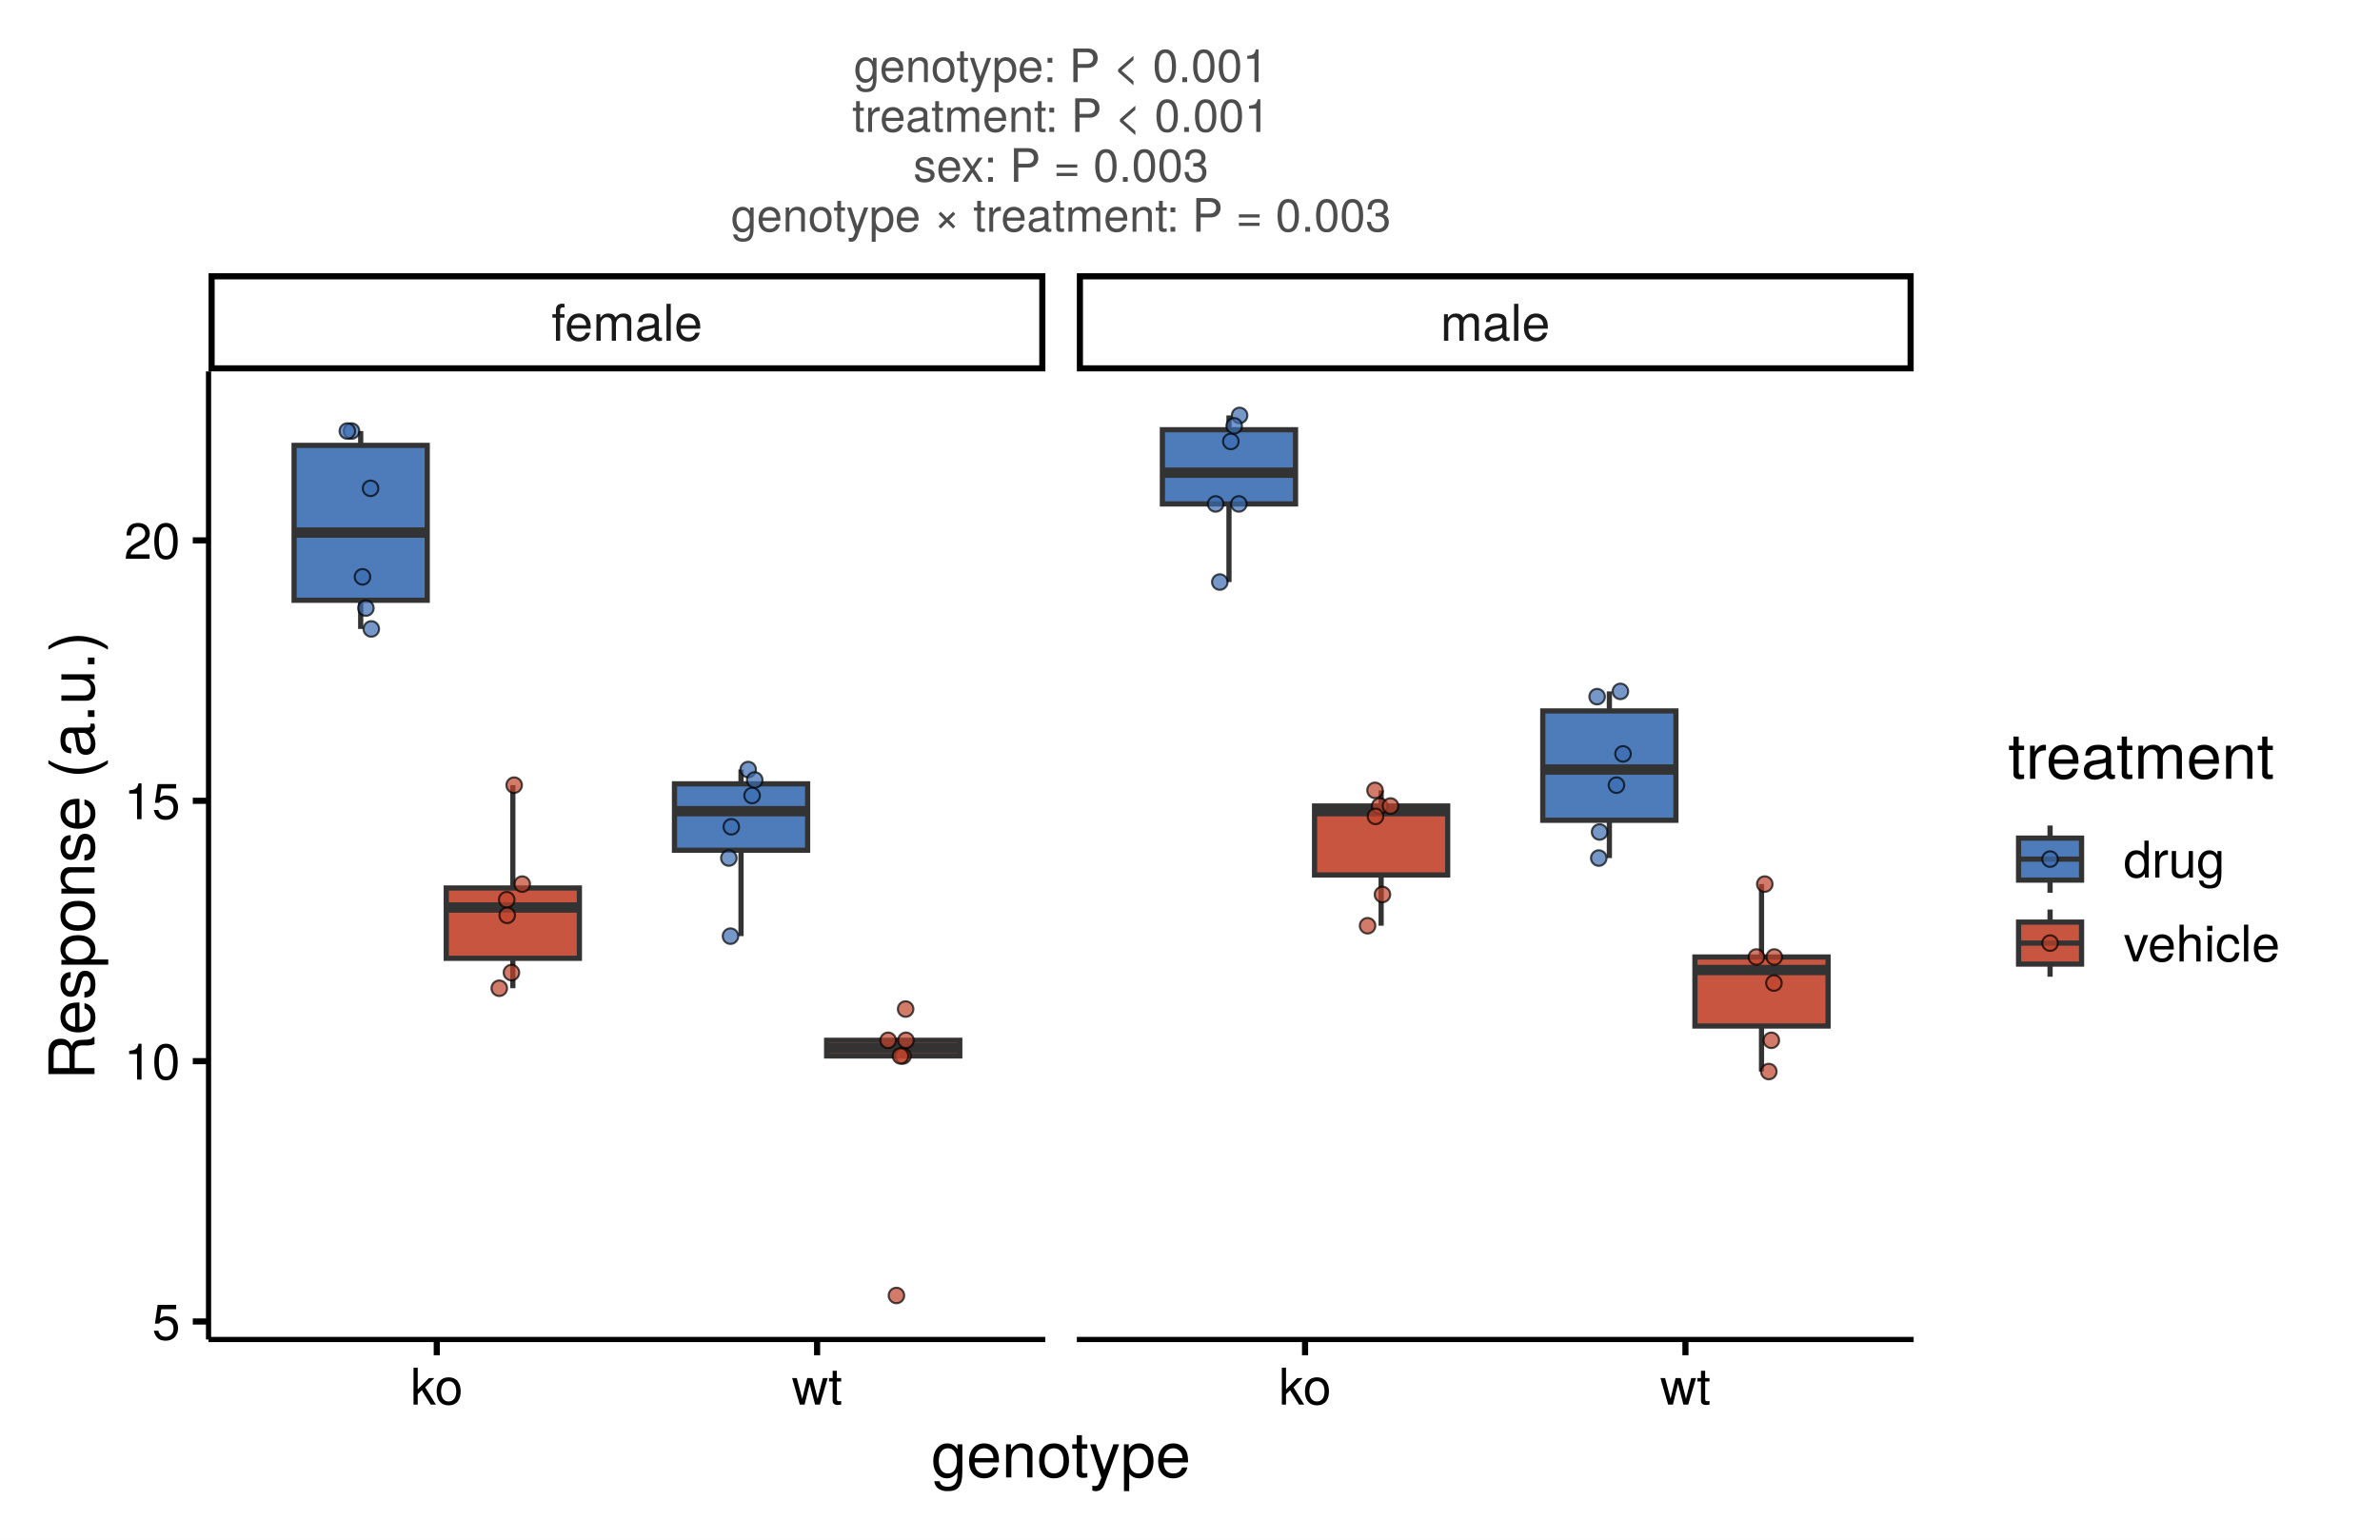
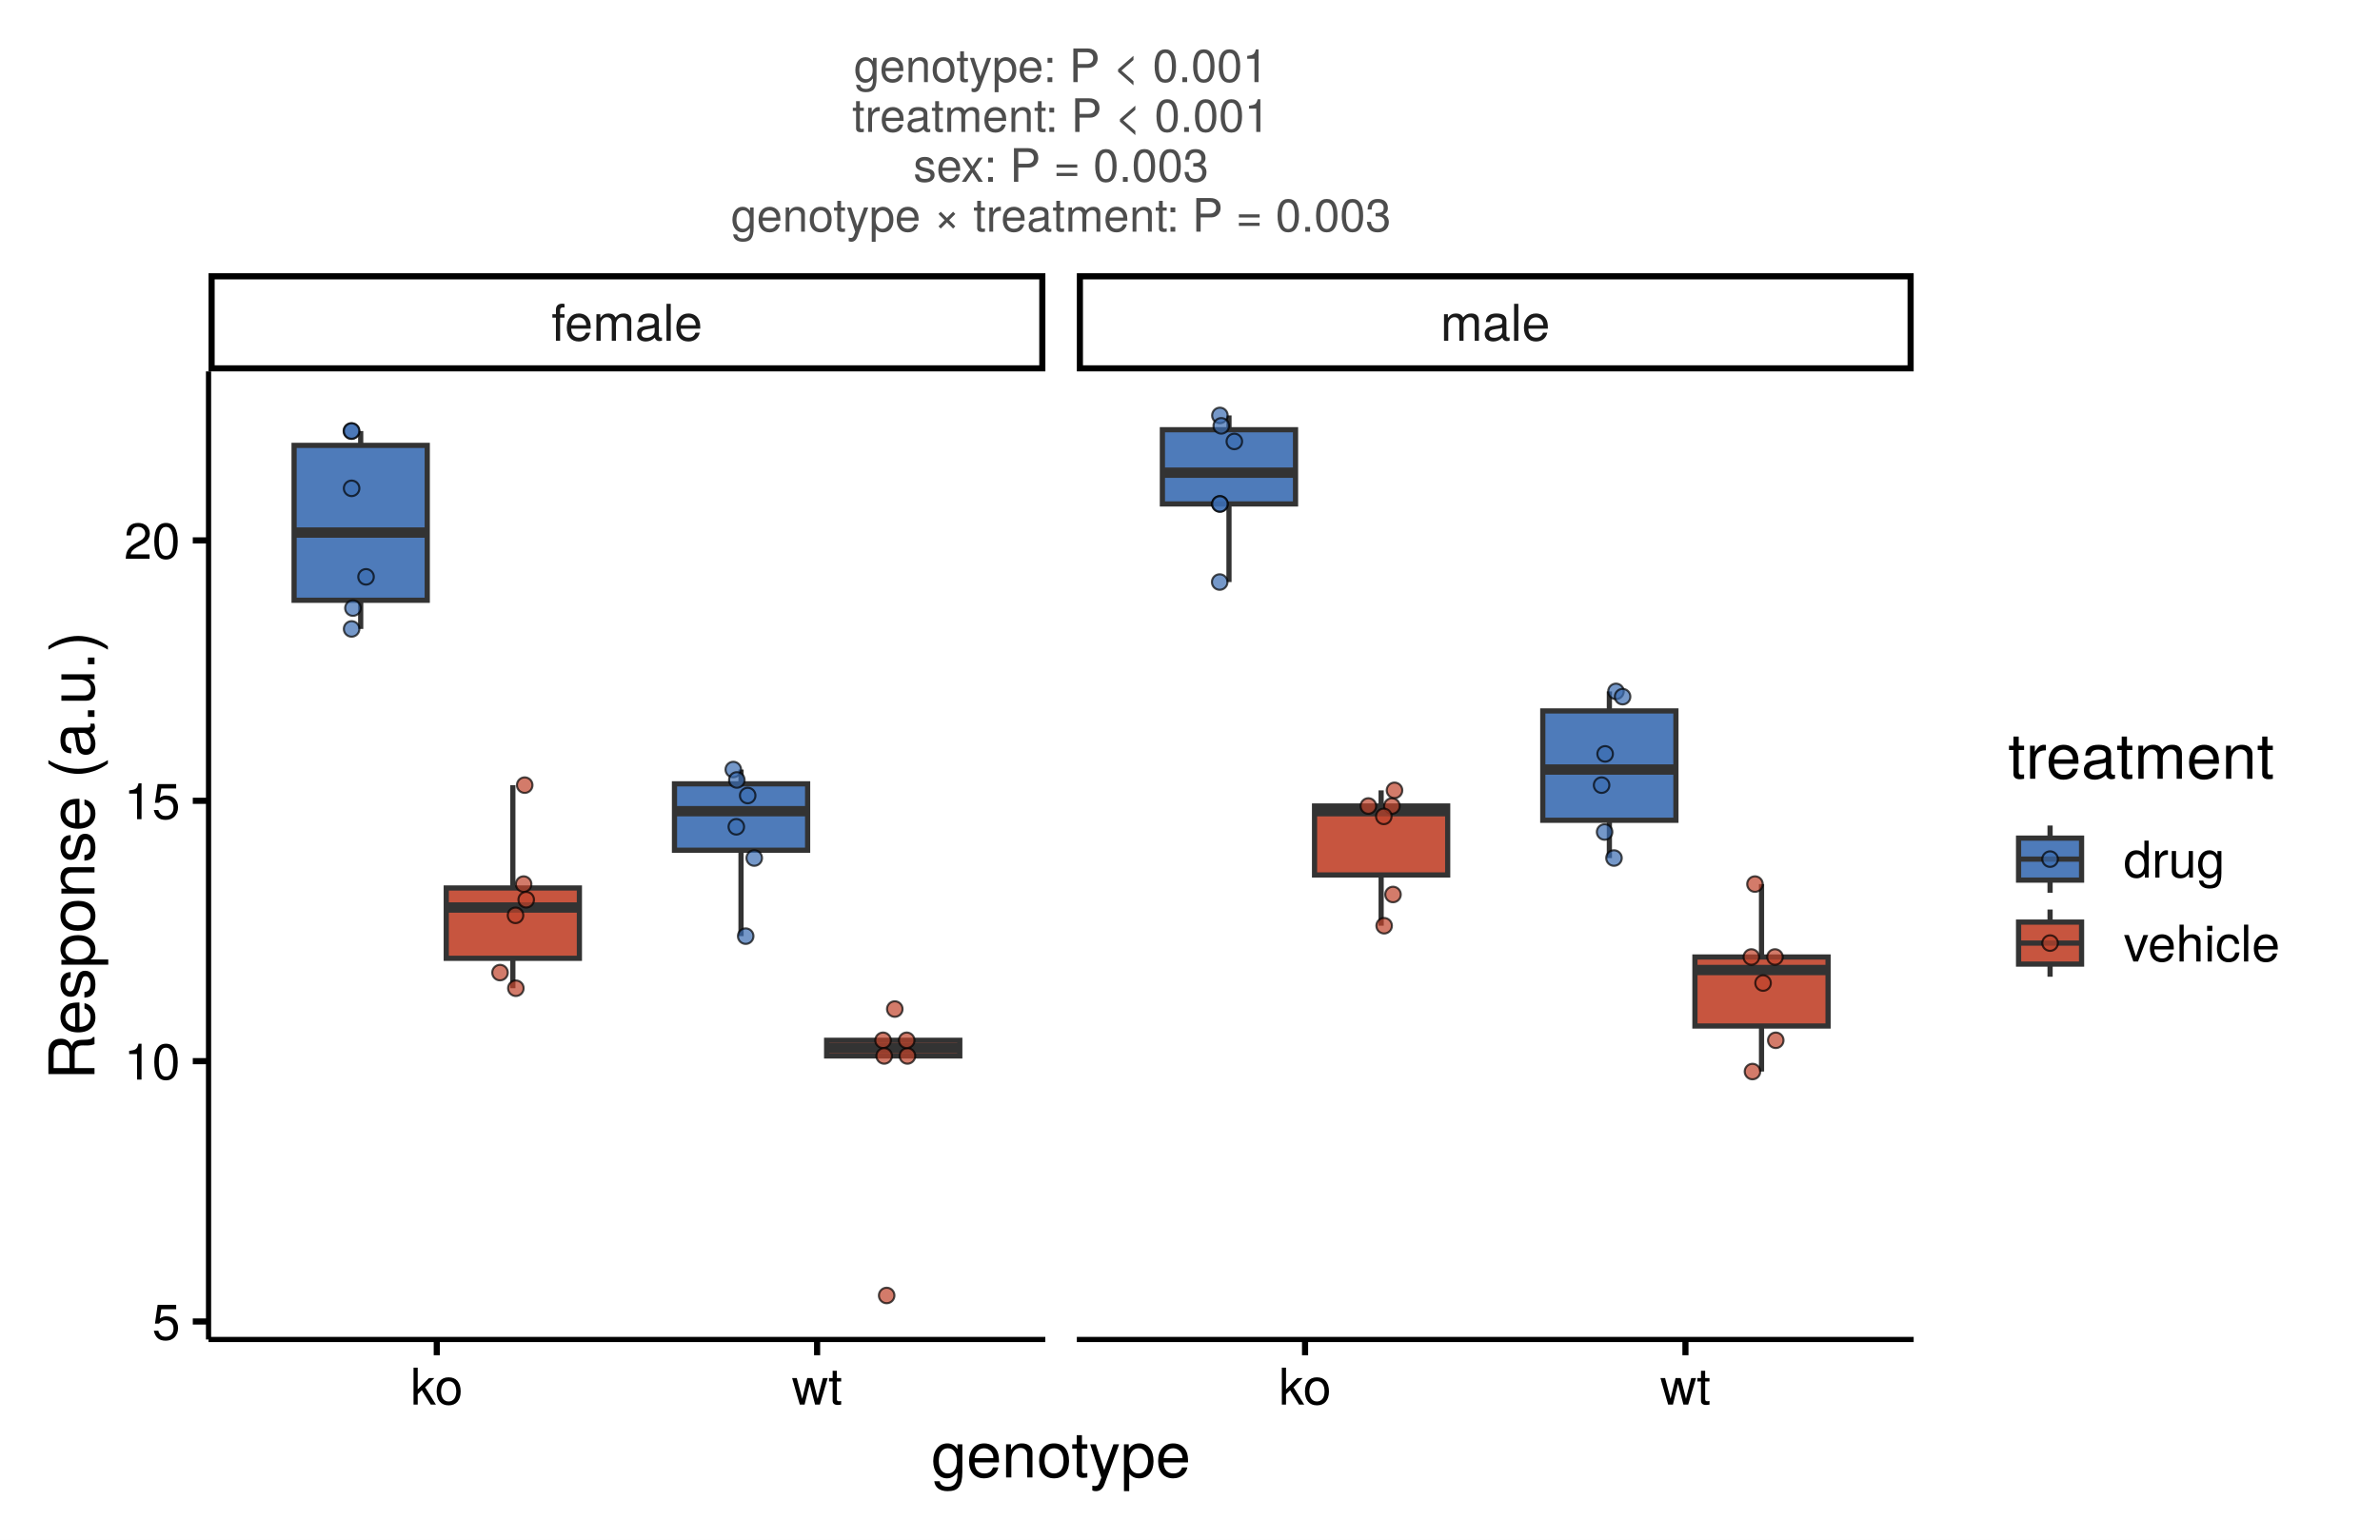
<svg xmlns="http://www.w3.org/2000/svg" class="svglite" width="489.60pt" height="316.80pt" viewBox="0 0 489.60 316.80">
  <defs>
    <style type="text/css">
    .svglite line, .svglite polyline, .svglite polygon, .svglite path, .svglite rect, .svglite circle {
      fill: none;
      stroke: #000000;
      stroke-linecap: round;
      stroke-linejoin: round;
      stroke-miterlimit: 10.00;
    }
    .svglite text {
      white-space: pre;
    }
  </style>
  </defs>
  <rect width="100%" height="100%" style="stroke: none; fill: #FFFFFF;" />
  <defs>
    <clipPath id="cpMC4wMHw0ODkuNjB8MC4wMHwzMTYuODA=">
      <rect x="0.00" y="0.00" width="489.60" height="316.80" />
    </clipPath>
  </defs>
  <g clip-path="url(#cpMC4wMHw0ODkuNjB8MC4wMHwzMTYuODA=)">
    <rect x="-0" y="-0" width="489.60" height="316.80" style="stroke-width: 1.26; stroke: #FFFFFF; fill: #FFFFFF;" />
  </g>
  <defs>
    <clipPath id="cpNDIuOTB8MjE1LjA0fDc2LjQyfDI3NS42MQ==">
      <rect x="42.90" y="76.42" width="172.15" height="199.19" />
    </clipPath>
  </defs>
  <g clip-path="url(#cpNDIuOTB8MjE1LjA0fDc2LjQyfDI3NS42MQ==)">
    <rect x="42.90" y="76.42" width="172.15" height="199.19" style="stroke-width: 1.26; stroke: none; fill: #FFFFFF;" />
    <line x1="74.20" y1="91.64" x2="74.20" y2="88.69" style="stroke-width: 1.07; stroke: #333333; stroke-linecap: butt;" />
    <line x1="74.20" y1="123.51" x2="74.20" y2="129.41" style="stroke-width: 1.07; stroke: #333333; stroke-linecap: butt;" />
    <polygon points="60.50,91.64 60.50,123.51 87.89,123.51 87.89,91.64 60.50,91.64 " style="stroke-width: 1.07; stroke: #333333; stroke-linecap: butt; stroke-linejoin: miter; fill: #3B6DB3; fill-opacity: 0.90;" />
    <line x1="60.50" y1="109.58" x2="87.89" y2="109.58" style="stroke-width: 2.13; stroke: #333333; stroke-linecap: butt; stroke-linejoin: miter;" />
    <line x1="105.50" y1="182.71" x2="105.50" y2="161.55" style="stroke-width: 1.07; stroke: #333333; stroke-linecap: butt;" />
    <line x1="105.50" y1="197.18" x2="105.50" y2="203.34" style="stroke-width: 1.07; stroke: #333333; stroke-linecap: butt;" />
    <polygon points="91.80,182.71 91.80,197.18 119.19,197.18 119.19,182.71 91.80,182.71 " style="stroke-width: 1.07; stroke: #333333; stroke-linecap: butt; stroke-linejoin: miter; fill: #C1432B; fill-opacity: 0.90;" />
    <line x1="91.80" y1="186.73" x2="119.19" y2="186.73" style="stroke-width: 2.13; stroke: #333333; stroke-linecap: butt; stroke-linejoin: miter;" />
    <line x1="152.44" y1="161.28" x2="152.44" y2="158.34" style="stroke-width: 1.07; stroke: #333333; stroke-linecap: butt;" />
    <line x1="152.44" y1="174.94" x2="152.44" y2="192.62" style="stroke-width: 1.07; stroke: #333333; stroke-linecap: butt;" />
    <polygon points="138.75,161.28 138.75,174.94 166.14,174.94 166.14,161.28 138.75,161.28 " style="stroke-width: 1.07; stroke: #333333; stroke-linecap: butt; stroke-linejoin: miter; fill: #3B6DB3; fill-opacity: 0.90;" />
    <line x1="138.75" y1="166.91" x2="166.14" y2="166.91" style="stroke-width: 2.13; stroke: #333333; stroke-linecap: butt; stroke-linejoin: miter;" />
    <line x1="183.74" y1="214.05" x2="183.74" y2="214.05" style="stroke-width: 1.07; stroke: #333333; stroke-linecap: butt;" />
    <line x1="183.74" y1="217.27" x2="183.74" y2="217.27" style="stroke-width: 1.07; stroke: #333333; stroke-linecap: butt;" />
    <polygon points="170.05,214.05 170.05,217.27 197.44,217.27 197.44,214.05 170.05,214.05 " style="stroke-width: 1.07; stroke: #333333; stroke-linecap: butt; stroke-linejoin: miter; fill: #C1432B; fill-opacity: 0.90;" />
    <line x1="170.05" y1="215.66" x2="197.44" y2="215.66" style="stroke-width: 2.13; stroke: #333333; stroke-linecap: butt; stroke-linejoin: miter;" />
-     <circle cx="185.77" cy="217.27" r="1.60" style="stroke-width: 0.43; stroke: #000000; stroke-opacity: 0.70; fill: #C1432B; fill-opacity: 0.70;" />
-     <circle cx="182.70" cy="214.05" r="1.60" style="stroke-width: 0.43; stroke: #000000; stroke-opacity: 0.70; fill: #C1432B; fill-opacity: 0.70;" />
-     <circle cx="186.30" cy="207.62" r="1.60" style="stroke-width: 0.43; stroke: #000000; stroke-opacity: 0.70; fill: #C1432B; fill-opacity: 0.70;" />
-     <circle cx="185.25" cy="217.27" r="1.60" style="stroke-width: 0.43; stroke: #000000; stroke-opacity: 0.70; fill: #C1432B; fill-opacity: 0.70;" />
-     <circle cx="184.41" cy="266.56" r="1.60" style="stroke-width: 0.43; stroke: #000000; stroke-opacity: 0.70; fill: #C1432B; fill-opacity: 0.70;" />
-     <circle cx="186.37" cy="214.05" r="1.60" style="stroke-width: 0.43; stroke: #000000; stroke-opacity: 0.70; fill: #C1432B; fill-opacity: 0.70;" />
-     <circle cx="150.44" cy="170.12" r="1.60" style="stroke-width: 0.43; stroke: #000000; stroke-opacity: 0.70; fill: #3B6DB3; fill-opacity: 0.70;" />
-     <circle cx="153.91" cy="158.34" r="1.60" style="stroke-width: 0.43; stroke: #000000; stroke-opacity: 0.70; fill: #3B6DB3; fill-opacity: 0.70;" />
-     <circle cx="155.26" cy="160.48" r="1.60" style="stroke-width: 0.43; stroke: #000000; stroke-opacity: 0.70; fill: #3B6DB3; fill-opacity: 0.70;" />
-     <circle cx="154.72" cy="163.69" r="1.60" style="stroke-width: 0.43; stroke: #000000; stroke-opacity: 0.70; fill: #3B6DB3; fill-opacity: 0.70;" />
-     <circle cx="150.27" cy="192.62" r="1.60" style="stroke-width: 0.43; stroke: #000000; stroke-opacity: 0.70; fill: #3B6DB3; fill-opacity: 0.70;" />
-     <circle cx="149.93" cy="176.55" r="1.60" style="stroke-width: 0.43; stroke: #000000; stroke-opacity: 0.70; fill: #3B6DB3; fill-opacity: 0.70;" />
-     <circle cx="105.21" cy="200.12" r="1.60" style="stroke-width: 0.43; stroke: #000000; stroke-opacity: 0.70; fill: #C1432B; fill-opacity: 0.70;" />
-     <circle cx="102.71" cy="203.34" r="1.60" style="stroke-width: 0.43; stroke: #000000; stroke-opacity: 0.70; fill: #C1432B; fill-opacity: 0.70;" />
-     <circle cx="105.77" cy="161.55" r="1.60" style="stroke-width: 0.43; stroke: #000000; stroke-opacity: 0.70; fill: #C1432B; fill-opacity: 0.70;" />
-     <circle cx="107.43" cy="181.91" r="1.60" style="stroke-width: 0.43; stroke: #000000; stroke-opacity: 0.70; fill: #C1432B; fill-opacity: 0.70;" />
-     <circle cx="104.24" cy="185.12" r="1.60" style="stroke-width: 0.43; stroke: #000000; stroke-opacity: 0.70; fill: #C1432B; fill-opacity: 0.70;" />
-     <circle cx="104.34" cy="188.34" r="1.60" style="stroke-width: 0.43; stroke: #000000; stroke-opacity: 0.70; fill: #C1432B; fill-opacity: 0.70;" />
-     <circle cx="72.31" cy="88.69" r="1.60" style="stroke-width: 0.43; stroke: #000000; stroke-opacity: 0.70; fill: #3B6DB3; fill-opacity: 0.70;" />
-     <circle cx="74.57" cy="118.69" r="1.60" style="stroke-width: 0.43; stroke: #000000; stroke-opacity: 0.70; fill: #3B6DB3; fill-opacity: 0.70;" />
-     <circle cx="76.23" cy="100.48" r="1.60" style="stroke-width: 0.43; stroke: #000000; stroke-opacity: 0.70; fill: #3B6DB3; fill-opacity: 0.70;" />
-     <circle cx="71.45" cy="88.69" r="1.60" style="stroke-width: 0.43; stroke: #000000; stroke-opacity: 0.70; fill: #3B6DB3; fill-opacity: 0.70;" />
-     <circle cx="76.38" cy="129.41" r="1.60" style="stroke-width: 0.43; stroke: #000000; stroke-opacity: 0.70; fill: #3B6DB3; fill-opacity: 0.70;" />
-     <circle cx="75.27" cy="125.12" r="1.60" style="stroke-width: 0.43; stroke: #000000; stroke-opacity: 0.70; fill: #3B6DB3; fill-opacity: 0.70;" />
+     <circle cx="186.67" cy="217.27" r="1.60" style="stroke-width: 0.43; stroke: #000000; stroke-opacity: 0.70; fill: #C1432B; fill-opacity: 0.70;" />
+     <circle cx="181.66" cy="214.05" r="1.60" style="stroke-width: 0.43; stroke: #000000; stroke-opacity: 0.70; fill: #C1432B; fill-opacity: 0.70;" />
+     <circle cx="184.07" cy="207.62" r="1.60" style="stroke-width: 0.43; stroke: #000000; stroke-opacity: 0.70; fill: #C1432B; fill-opacity: 0.70;" />
+     <circle cx="181.89" cy="217.27" r="1.60" style="stroke-width: 0.43; stroke: #000000; stroke-opacity: 0.70; fill: #C1432B; fill-opacity: 0.70;" />
+     <circle cx="182.40" cy="266.56" r="1.60" style="stroke-width: 0.43; stroke: #000000; stroke-opacity: 0.70; fill: #C1432B; fill-opacity: 0.70;" />
+     <circle cx="186.52" cy="214.05" r="1.60" style="stroke-width: 0.43; stroke: #000000; stroke-opacity: 0.70; fill: #C1432B; fill-opacity: 0.70;" />
+     <circle cx="151.47" cy="170.12" r="1.60" style="stroke-width: 0.43; stroke: #000000; stroke-opacity: 0.70; fill: #3B6DB3; fill-opacity: 0.70;" />
+     <circle cx="150.85" cy="158.34" r="1.60" style="stroke-width: 0.43; stroke: #000000; stroke-opacity: 0.70; fill: #3B6DB3; fill-opacity: 0.70;" />
+     <circle cx="151.58" cy="160.48" r="1.60" style="stroke-width: 0.43; stroke: #000000; stroke-opacity: 0.70; fill: #3B6DB3; fill-opacity: 0.70;" />
+     <circle cx="153.81" cy="163.69" r="1.60" style="stroke-width: 0.43; stroke: #000000; stroke-opacity: 0.70; fill: #3B6DB3; fill-opacity: 0.70;" />
+     <circle cx="153.40" cy="192.62" r="1.60" style="stroke-width: 0.43; stroke: #000000; stroke-opacity: 0.70; fill: #3B6DB3; fill-opacity: 0.70;" />
+     <circle cx="155.16" cy="176.55" r="1.60" style="stroke-width: 0.43; stroke: #000000; stroke-opacity: 0.70; fill: #3B6DB3; fill-opacity: 0.70;" />
+     <circle cx="102.86" cy="200.12" r="1.60" style="stroke-width: 0.43; stroke: #000000; stroke-opacity: 0.70; fill: #C1432B; fill-opacity: 0.70;" />
+     <circle cx="106.12" cy="203.34" r="1.60" style="stroke-width: 0.43; stroke: #000000; stroke-opacity: 0.70; fill: #C1432B; fill-opacity: 0.70;" />
+     <circle cx="107.94" cy="161.55" r="1.60" style="stroke-width: 0.43; stroke: #000000; stroke-opacity: 0.70; fill: #C1432B; fill-opacity: 0.70;" />
+     <circle cx="107.72" cy="181.91" r="1.60" style="stroke-width: 0.43; stroke: #000000; stroke-opacity: 0.70; fill: #C1432B; fill-opacity: 0.70;" />
+     <circle cx="108.25" cy="185.12" r="1.60" style="stroke-width: 0.43; stroke: #000000; stroke-opacity: 0.70; fill: #C1432B; fill-opacity: 0.70;" />
+     <circle cx="106.05" cy="188.34" r="1.60" style="stroke-width: 0.43; stroke: #000000; stroke-opacity: 0.70; fill: #C1432B; fill-opacity: 0.70;" />
+     <circle cx="72.29" cy="88.69" r="1.60" style="stroke-width: 0.43; stroke: #000000; stroke-opacity: 0.70; fill: #3B6DB3; fill-opacity: 0.70;" />
+     <circle cx="75.30" cy="118.69" r="1.60" style="stroke-width: 0.43; stroke: #000000; stroke-opacity: 0.70; fill: #3B6DB3; fill-opacity: 0.70;" />
+     <circle cx="72.33" cy="100.48" r="1.60" style="stroke-width: 0.43; stroke: #000000; stroke-opacity: 0.70; fill: #3B6DB3; fill-opacity: 0.70;" />
+     <circle cx="72.33" cy="88.69" r="1.60" style="stroke-width: 0.43; stroke: #000000; stroke-opacity: 0.70; fill: #3B6DB3; fill-opacity: 0.70;" />
+     <circle cx="72.33" cy="129.41" r="1.60" style="stroke-width: 0.43; stroke: #000000; stroke-opacity: 0.70; fill: #3B6DB3; fill-opacity: 0.70;" />
+     <circle cx="72.60" cy="125.12" r="1.60" style="stroke-width: 0.43; stroke: #000000; stroke-opacity: 0.70; fill: #3B6DB3; fill-opacity: 0.70;" />
  </g>
  <g clip-path="url(#cpMC4wMHw0ODkuNjB8MC4wMHwzMTYuODA=)">
</g>
  <defs>
    <clipPath id="cpMjIxLjUyfDM5My42N3w3Ni40MnwyNzUuNjE=">
      <rect x="221.52" y="76.42" width="172.15" height="199.19" />
    </clipPath>
  </defs>
  <g clip-path="url(#cpMjIxLjUyfDM5My42N3w3Ni40MnwyNzUuNjE=)">
    <rect x="221.52" y="76.42" width="172.15" height="199.19" style="stroke-width: 1.26; stroke: none; fill: #FFFFFF;" />
    <line x1="252.82" y1="88.42" x2="252.82" y2="85.48" style="stroke-width: 1.07; stroke: #333333; stroke-linecap: butt;" />
    <line x1="252.82" y1="103.69" x2="252.82" y2="119.76" style="stroke-width: 1.07; stroke: #333333; stroke-linecap: butt;" />
    <polygon points="239.12,88.42 239.12,103.69 266.51,103.69 266.51,88.42 239.12,88.42 " style="stroke-width: 1.07; stroke: #333333; stroke-linecap: butt; stroke-linejoin: miter; fill: #3B6DB3; fill-opacity: 0.90;" />
    <line x1="239.12" y1="97.26" x2="266.51" y2="97.26" style="stroke-width: 2.13; stroke: #333333; stroke-linecap: butt; stroke-linejoin: miter;" />
    <line x1="284.12" y1="165.84" x2="284.12" y2="162.62" style="stroke-width: 1.07; stroke: #333333; stroke-linecap: butt;" />
    <line x1="284.12" y1="180.03" x2="284.12" y2="190.48" style="stroke-width: 1.07; stroke: #333333; stroke-linecap: butt;" />
    <polygon points="270.42,165.84 270.42,180.03 297.81,180.03 297.81,165.84 270.42,165.84 " style="stroke-width: 1.07; stroke: #333333; stroke-linecap: butt; stroke-linejoin: miter; fill: #C1432B; fill-opacity: 0.90;" />
    <line x1="270.42" y1="166.91" x2="297.81" y2="166.91" style="stroke-width: 2.13; stroke: #333333; stroke-linecap: butt; stroke-linejoin: miter;" />
    <line x1="331.07" y1="146.28" x2="331.07" y2="142.26" style="stroke-width: 1.07; stroke: #333333; stroke-linecap: butt;" />
    <line x1="331.07" y1="168.78" x2="331.07" y2="176.55" style="stroke-width: 1.07; stroke: #333333; stroke-linecap: butt;" />
    <polygon points="317.37,146.28 317.37,168.78 344.76,168.78 344.76,146.28 317.37,146.28 " style="stroke-width: 1.07; stroke: #333333; stroke-linecap: butt; stroke-linejoin: miter; fill: #3B6DB3; fill-opacity: 0.90;" />
    <line x1="317.37" y1="158.34" x2="344.76" y2="158.34" style="stroke-width: 2.13; stroke: #333333; stroke-linecap: butt; stroke-linejoin: miter;" />
    <line x1="362.37" y1="196.91" x2="362.37" y2="181.91" style="stroke-width: 1.07; stroke: #333333; stroke-linecap: butt;" />
    <line x1="362.37" y1="211.11" x2="362.37" y2="220.48" style="stroke-width: 1.07; stroke: #333333; stroke-linecap: butt;" />
    <polygon points="348.67,196.91 348.67,211.11 376.06,211.11 376.06,196.91 348.67,196.91 " style="stroke-width: 1.07; stroke: #333333; stroke-linecap: butt; stroke-linejoin: miter; fill: #C1432B; fill-opacity: 0.90;" />
    <line x1="348.67" y1="199.59" x2="376.06" y2="199.59" style="stroke-width: 2.13; stroke: #333333; stroke-linecap: butt; stroke-linejoin: miter;" />
-     <circle cx="364.39" cy="214.05" r="1.60" style="stroke-width: 0.43; stroke: #000000; stroke-opacity: 0.70; fill: #C1432B; fill-opacity: 0.70;" />
-     <circle cx="361.32" cy="196.91" r="1.60" style="stroke-width: 0.43; stroke: #000000; stroke-opacity: 0.70; fill: #C1432B; fill-opacity: 0.70;" />
-     <circle cx="364.92" cy="202.27" r="1.60" style="stroke-width: 0.43; stroke: #000000; stroke-opacity: 0.70; fill: #C1432B; fill-opacity: 0.70;" />
-     <circle cx="363.87" cy="220.48" r="1.60" style="stroke-width: 0.43; stroke: #000000; stroke-opacity: 0.70; fill: #C1432B; fill-opacity: 0.70;" />
-     <circle cx="363.04" cy="181.91" r="1.60" style="stroke-width: 0.43; stroke: #000000; stroke-opacity: 0.70; fill: #C1432B; fill-opacity: 0.70;" />
-     <circle cx="365.00" cy="196.91" r="1.60" style="stroke-width: 0.43; stroke: #000000; stroke-opacity: 0.70; fill: #C1432B; fill-opacity: 0.70;" />
-     <circle cx="329.06" cy="171.19" r="1.60" style="stroke-width: 0.43; stroke: #000000; stroke-opacity: 0.70; fill: #3B6DB3; fill-opacity: 0.70;" />
-     <circle cx="332.53" cy="161.55" r="1.60" style="stroke-width: 0.43; stroke: #000000; stroke-opacity: 0.70; fill: #3B6DB3; fill-opacity: 0.70;" />
-     <circle cx="333.88" cy="155.12" r="1.60" style="stroke-width: 0.43; stroke: #000000; stroke-opacity: 0.70; fill: #3B6DB3; fill-opacity: 0.70;" />
-     <circle cx="333.34" cy="142.26" r="1.60" style="stroke-width: 0.43; stroke: #000000; stroke-opacity: 0.70; fill: #3B6DB3; fill-opacity: 0.70;" />
-     <circle cx="328.89" cy="176.55" r="1.60" style="stroke-width: 0.43; stroke: #000000; stroke-opacity: 0.70; fill: #3B6DB3; fill-opacity: 0.70;" />
-     <circle cx="328.55" cy="143.34" r="1.60" style="stroke-width: 0.43; stroke: #000000; stroke-opacity: 0.70; fill: #3B6DB3; fill-opacity: 0.70;" />
-     <circle cx="283.83" cy="165.84" r="1.60" style="stroke-width: 0.43; stroke: #000000; stroke-opacity: 0.70; fill: #C1432B; fill-opacity: 0.70;" />
-     <circle cx="281.33" cy="190.48" r="1.60" style="stroke-width: 0.43; stroke: #000000; stroke-opacity: 0.70; fill: #C1432B; fill-opacity: 0.70;" />
-     <circle cx="284.39" cy="184.05" r="1.60" style="stroke-width: 0.43; stroke: #000000; stroke-opacity: 0.70; fill: #C1432B; fill-opacity: 0.70;" />
-     <circle cx="286.05" cy="165.84" r="1.60" style="stroke-width: 0.43; stroke: #000000; stroke-opacity: 0.70; fill: #C1432B; fill-opacity: 0.70;" />
-     <circle cx="282.86" cy="162.62" r="1.60" style="stroke-width: 0.43; stroke: #000000; stroke-opacity: 0.70; fill: #C1432B; fill-opacity: 0.70;" />
-     <circle cx="282.96" cy="167.98" r="1.60" style="stroke-width: 0.43; stroke: #000000; stroke-opacity: 0.70; fill: #C1432B; fill-opacity: 0.70;" />
-     <circle cx="250.93" cy="119.76" r="1.60" style="stroke-width: 0.43; stroke: #000000; stroke-opacity: 0.70; fill: #3B6DB3; fill-opacity: 0.70;" />
-     <circle cx="253.20" cy="90.83" r="1.60" style="stroke-width: 0.43; stroke: #000000; stroke-opacity: 0.70; fill: #3B6DB3; fill-opacity: 0.70;" />
-     <circle cx="254.85" cy="103.69" r="1.60" style="stroke-width: 0.43; stroke: #000000; stroke-opacity: 0.70; fill: #3B6DB3; fill-opacity: 0.70;" />
-     <circle cx="250.07" cy="103.69" r="1.60" style="stroke-width: 0.43; stroke: #000000; stroke-opacity: 0.70; fill: #3B6DB3; fill-opacity: 0.70;" />
-     <circle cx="255.00" cy="85.48" r="1.60" style="stroke-width: 0.43; stroke: #000000; stroke-opacity: 0.70; fill: #3B6DB3; fill-opacity: 0.70;" />
-     <circle cx="253.89" cy="87.62" r="1.60" style="stroke-width: 0.43; stroke: #000000; stroke-opacity: 0.70; fill: #3B6DB3; fill-opacity: 0.70;" />
+     <circle cx="365.30" cy="214.05" r="1.60" style="stroke-width: 0.43; stroke: #000000; stroke-opacity: 0.70; fill: #C1432B; fill-opacity: 0.70;" />
+     <circle cx="360.28" cy="196.91" r="1.60" style="stroke-width: 0.43; stroke: #000000; stroke-opacity: 0.70; fill: #C1432B; fill-opacity: 0.70;" />
+     <circle cx="362.69" cy="202.27" r="1.60" style="stroke-width: 0.43; stroke: #000000; stroke-opacity: 0.70; fill: #C1432B; fill-opacity: 0.70;" />
+     <circle cx="360.51" cy="220.48" r="1.60" style="stroke-width: 0.43; stroke: #000000; stroke-opacity: 0.70; fill: #C1432B; fill-opacity: 0.70;" />
+     <circle cx="361.02" cy="181.91" r="1.60" style="stroke-width: 0.43; stroke: #000000; stroke-opacity: 0.70; fill: #C1432B; fill-opacity: 0.70;" />
+     <circle cx="365.14" cy="196.91" r="1.60" style="stroke-width: 0.43; stroke: #000000; stroke-opacity: 0.70; fill: #C1432B; fill-opacity: 0.70;" />
+     <circle cx="330.09" cy="171.19" r="1.60" style="stroke-width: 0.43; stroke: #000000; stroke-opacity: 0.70; fill: #3B6DB3; fill-opacity: 0.70;" />
+     <circle cx="329.47" cy="161.55" r="1.60" style="stroke-width: 0.43; stroke: #000000; stroke-opacity: 0.70; fill: #3B6DB3; fill-opacity: 0.70;" />
+     <circle cx="330.20" cy="155.12" r="1.60" style="stroke-width: 0.43; stroke: #000000; stroke-opacity: 0.70; fill: #3B6DB3; fill-opacity: 0.70;" />
+     <circle cx="332.43" cy="142.26" r="1.60" style="stroke-width: 0.43; stroke: #000000; stroke-opacity: 0.70; fill: #3B6DB3; fill-opacity: 0.70;" />
+     <circle cx="332.02" cy="176.55" r="1.60" style="stroke-width: 0.43; stroke: #000000; stroke-opacity: 0.70; fill: #3B6DB3; fill-opacity: 0.70;" />
+     <circle cx="333.79" cy="143.34" r="1.60" style="stroke-width: 0.43; stroke: #000000; stroke-opacity: 0.70; fill: #3B6DB3; fill-opacity: 0.70;" />
+     <circle cx="281.49" cy="165.84" r="1.60" style="stroke-width: 0.43; stroke: #000000; stroke-opacity: 0.70; fill: #C1432B; fill-opacity: 0.70;" />
+     <circle cx="284.74" cy="190.48" r="1.60" style="stroke-width: 0.43; stroke: #000000; stroke-opacity: 0.70; fill: #C1432B; fill-opacity: 0.70;" />
+     <circle cx="286.56" cy="184.05" r="1.60" style="stroke-width: 0.43; stroke: #000000; stroke-opacity: 0.70; fill: #C1432B; fill-opacity: 0.70;" />
+     <circle cx="286.34" cy="165.84" r="1.60" style="stroke-width: 0.43; stroke: #000000; stroke-opacity: 0.70; fill: #C1432B; fill-opacity: 0.70;" />
+     <circle cx="286.87" cy="162.62" r="1.60" style="stroke-width: 0.43; stroke: #000000; stroke-opacity: 0.70; fill: #C1432B; fill-opacity: 0.70;" />
+     <circle cx="284.67" cy="167.98" r="1.60" style="stroke-width: 0.43; stroke: #000000; stroke-opacity: 0.70; fill: #C1432B; fill-opacity: 0.70;" />
+     <circle cx="250.91" cy="119.76" r="1.60" style="stroke-width: 0.43; stroke: #000000; stroke-opacity: 0.70; fill: #3B6DB3; fill-opacity: 0.70;" />
+     <circle cx="253.92" cy="90.83" r="1.60" style="stroke-width: 0.43; stroke: #000000; stroke-opacity: 0.70; fill: #3B6DB3; fill-opacity: 0.70;" />
+     <circle cx="250.96" cy="103.69" r="1.60" style="stroke-width: 0.43; stroke: #000000; stroke-opacity: 0.70; fill: #3B6DB3; fill-opacity: 0.70;" />
+     <circle cx="250.95" cy="103.69" r="1.60" style="stroke-width: 0.43; stroke: #000000; stroke-opacity: 0.70; fill: #3B6DB3; fill-opacity: 0.70;" />
+     <circle cx="250.95" cy="85.48" r="1.60" style="stroke-width: 0.43; stroke: #000000; stroke-opacity: 0.70; fill: #3B6DB3; fill-opacity: 0.70;" />
+     <circle cx="251.23" cy="87.62" r="1.60" style="stroke-width: 0.43; stroke: #000000; stroke-opacity: 0.70; fill: #3B6DB3; fill-opacity: 0.70;" />
  </g>
  <g clip-path="url(#cpMC4wMHw0ODkuNjB8MC4wMHwzMTYuODA=)">
</g>
  <defs>
    <clipPath id="cpNDIuOTB8MjE1LjA0fDU2LjIyfDc2LjQy">
      <rect x="42.90" y="56.22" width="172.15" height="20.20" />
    </clipPath>
  </defs>
  <g clip-path="url(#cpNDIuOTB8MjE1LjA0fDU2LjIyfDc2LjQy)">
    <rect x="42.90" y="56.22" width="172.15" height="20.20" style="stroke-width: 2.52; fill: #FFFFFF;" />
    <text x="128.97" y="70.11" text-anchor="middle" style="font-size: 10.40px; font-weight: 0;fill: #1A1A1A; font-family: &quot;TeX Gyre Heros&quot;;" textLength="31.17px" lengthAdjust="spacingAndGlyphs">female</text>
  </g>
  <g clip-path="url(#cpMC4wMHw0ODkuNjB8MC4wMHwzMTYuODA=)">
</g>
  <defs>
    <clipPath id="cpMjIxLjUyfDM5My42N3w1Ni4yMnw3Ni40Mg==">
      <rect x="221.52" y="56.22" width="172.15" height="20.20" />
    </clipPath>
  </defs>
  <g clip-path="url(#cpMjIxLjUyfDM5My42N3w1Ni4yMnw3Ni40Mg==)">
    <rect x="221.52" y="56.22" width="172.15" height="20.20" style="stroke-width: 2.52; fill: #FFFFFF;" />
    <text x="307.59" y="70.11" text-anchor="middle" style="font-size: 10.40px; font-weight: 0;fill: #1A1A1A; font-family: &quot;TeX Gyre Heros&quot;;" textLength="22.51px" lengthAdjust="spacingAndGlyphs">male</text>
  </g>
  <g clip-path="url(#cpMC4wMHw0ODkuNjB8MC4wMHwzMTYuODA=)">
    <polyline points="42.90,275.61 215.04,275.61 " style="stroke-width: 1.07; stroke-linecap: butt;" />
    <polyline points="89.85,278.85 89.85,275.61 " style="stroke-width: 1.26; stroke-linecap: butt;" />
    <polyline points="168.09,278.85 168.09,275.61 " style="stroke-width: 1.26; stroke-linecap: butt;" />
    <text x="89.85" y="289.01" text-anchor="middle" style="font-size: 10.40px; font-weight: 0; font-family: &quot;TeX Gyre Heros&quot;;" textLength="10.97px" lengthAdjust="spacingAndGlyphs">ko</text>
    <text x="168.09" y="289.01" text-anchor="middle" style="font-size: 10.40px; font-weight: 0; font-family: &quot;TeX Gyre Heros&quot;;" textLength="10.39px" lengthAdjust="spacingAndGlyphs">wt</text>
    <polyline points="221.52,275.61 393.67,275.61 " style="stroke-width: 1.07; stroke-linecap: butt;" />
    <polyline points="268.47,278.85 268.47,275.61 " style="stroke-width: 1.26; stroke-linecap: butt;" />
    <polyline points="346.72,278.85 346.72,275.61 " style="stroke-width: 1.26; stroke-linecap: butt;" />
    <text x="268.47" y="289.01" text-anchor="middle" style="font-size: 10.40px; font-weight: 0; font-family: &quot;TeX Gyre Heros&quot;;" textLength="10.97px" lengthAdjust="spacingAndGlyphs">ko</text>
    <text x="346.72" y="289.01" text-anchor="middle" style="font-size: 10.40px; font-weight: 0; font-family: &quot;TeX Gyre Heros&quot;;" textLength="10.39px" lengthAdjust="spacingAndGlyphs">wt</text>
    <polyline points="42.90,275.61 42.90,76.42 " style="stroke-width: 1.07; stroke-linecap: butt;" />
    <text x="37.07" y="275.70" text-anchor="end" style="font-size: 10.40px; font-weight: 0; font-family: &quot;TeX Gyre Heros&quot;;" textLength="5.77px" lengthAdjust="spacingAndGlyphs">5</text>
    <text x="37.07" y="222.13" text-anchor="end" style="font-size: 10.40px; font-weight: 0; font-family: &quot;TeX Gyre Heros&quot;;" textLength="11.55px" lengthAdjust="spacingAndGlyphs">10</text>
    <text x="37.07" y="168.55" text-anchor="end" style="font-size: 10.40px; font-weight: 0; font-family: &quot;TeX Gyre Heros&quot;;" textLength="11.55px" lengthAdjust="spacingAndGlyphs">15</text>
    <text x="37.07" y="114.98" text-anchor="end" style="font-size: 10.40px; font-weight: 0; font-family: &quot;TeX Gyre Heros&quot;;" textLength="11.55px" lengthAdjust="spacingAndGlyphs">20</text>
    <polyline points="39.66,271.91 42.90,271.91 " style="stroke-width: 1.26; stroke-linecap: butt;" />
    <polyline points="39.66,218.34 42.90,218.34 " style="stroke-width: 1.26; stroke-linecap: butt;" />
    <polyline points="39.66,164.77 42.90,164.77 " style="stroke-width: 1.26; stroke-linecap: butt;" />
    <polyline points="39.66,111.19 42.90,111.19 " style="stroke-width: 1.26; stroke-linecap: butt;" />
    <text x="218.28" y="303.99" text-anchor="middle" style="font-size: 13.00px; font-weight: 0; font-family: &quot;TeX Gyre Heros&quot;;" textLength="53.49px" lengthAdjust="spacingAndGlyphs">genotype</text>
    <text transform="translate(19.44,176.02) rotate(-90)" text-anchor="middle" style="font-size: 13.00px; font-weight: 0; font-family: &quot;TeX Gyre Heros&quot;;" textLength="92.49px" lengthAdjust="spacingAndGlyphs">Response (a.u.)</text>
    <rect x="406.62" y="142.86" width="69.04" height="66.31" style="stroke-width: 1.26; stroke: none; fill: #FFFFFF;" />
    <text x="413.09" y="160.24" style="font-size: 13.00px; font-weight: 0; font-family: &quot;TeX Gyre Heros&quot;;" textLength="54.91px" lengthAdjust="spacingAndGlyphs">treatment</text>
    <rect x="413.09" y="168.13" width="17.28" height="17.28" style="stroke-width: 1.26; stroke: none; fill: #FFFFFF;" />
    <polyline points="421.73,183.69 421.73,181.09 " style="stroke-width: 1.07; stroke: #333333; stroke-linecap: butt; stroke-linejoin: miter;" />
    <polyline points="421.73,172.45 421.73,169.86 " style="stroke-width: 1.07; stroke: #333333; stroke-linecap: butt; stroke-linejoin: miter;" />
    <rect x="415.25" y="172.45" width="12.96" height="8.64" style="stroke-width: 1.07; stroke: #333333; stroke-linecap: butt; stroke-linejoin: miter; fill: #3B6DB3; fill-opacity: 0.90;" />
    <polyline points="415.25,176.77 428.21,176.77 " style="stroke-width: 1.07; stroke: #333333; stroke-linecap: butt; stroke-linejoin: miter;" />
    <circle cx="421.73" cy="176.77" r="1.60" style="stroke-width: 0.43; stroke: #000000; stroke-opacity: 0.70; fill: #3B6DB3; fill-opacity: 0.70;" />
    <rect x="413.09" y="185.41" width="17.28" height="17.28" style="stroke-width: 1.26; stroke: none; fill: #FFFFFF;" />
    <polyline points="421.73,200.97 421.73,198.37 " style="stroke-width: 1.07; stroke: #333333; stroke-linecap: butt; stroke-linejoin: miter;" />
    <polyline points="421.73,189.73 421.73,187.14 " style="stroke-width: 1.07; stroke: #333333; stroke-linecap: butt; stroke-linejoin: miter;" />
    <rect x="415.25" y="189.73" width="12.96" height="8.64" style="stroke-width: 1.07; stroke: #333333; stroke-linecap: butt; stroke-linejoin: miter; fill: #C1432B; fill-opacity: 0.90;" />
    <polyline points="415.25,194.05 428.21,194.05 " style="stroke-width: 1.07; stroke: #333333; stroke-linecap: butt; stroke-linejoin: miter;" />
    <circle cx="421.73" cy="194.05" r="1.60" style="stroke-width: 0.43; stroke: #000000; stroke-opacity: 0.70; fill: #C1432B; fill-opacity: 0.70;" />
    <text x="436.85" y="180.56" style="font-size: 10.40px; font-weight: 0; font-family: &quot;TeX Gyre Heros&quot;;" textLength="20.79px" lengthAdjust="spacingAndGlyphs">drug</text>
    <text x="436.85" y="197.84" style="font-size: 10.40px; font-weight: 0; font-family: &quot;TeX Gyre Heros&quot;;" textLength="32.33px" lengthAdjust="spacingAndGlyphs">vehicle</text>
    <text x="218.28" y="16.89" text-anchor="middle" style="font-size: 9.50px; font-weight: 0;fill: #4D4D4D; font-family: &quot;TeX Gyre Heros&quot;;" textLength="85.34px" lengthAdjust="spacingAndGlyphs">genotype: P &lt; 0.001</text>
    <text x="218.28" y="27.15" text-anchor="middle" style="font-size: 9.50px; font-weight: 0;fill: #4D4D4D; font-family: &quot;TeX Gyre Heros&quot;;" textLength="86.38px" lengthAdjust="spacingAndGlyphs">treatment: P &lt; 0.001</text>
    <text x="218.28" y="37.41" text-anchor="middle" style="font-size: 9.50px; font-weight: 0;fill: #4D4D4D; font-family: &quot;TeX Gyre Heros&quot;;" textLength="61.03px" lengthAdjust="spacingAndGlyphs">sex: P = 0.003</text>
    <text x="218.28" y="47.67" text-anchor="middle" style="font-size: 9.50px; font-weight: 0;fill: #4D4D4D; font-family: &quot;TeX Gyre Heros&quot;;" textLength="136.32px" lengthAdjust="spacingAndGlyphs">genotype × treatment: P = 0.003</text>
  </g>
</svg>
